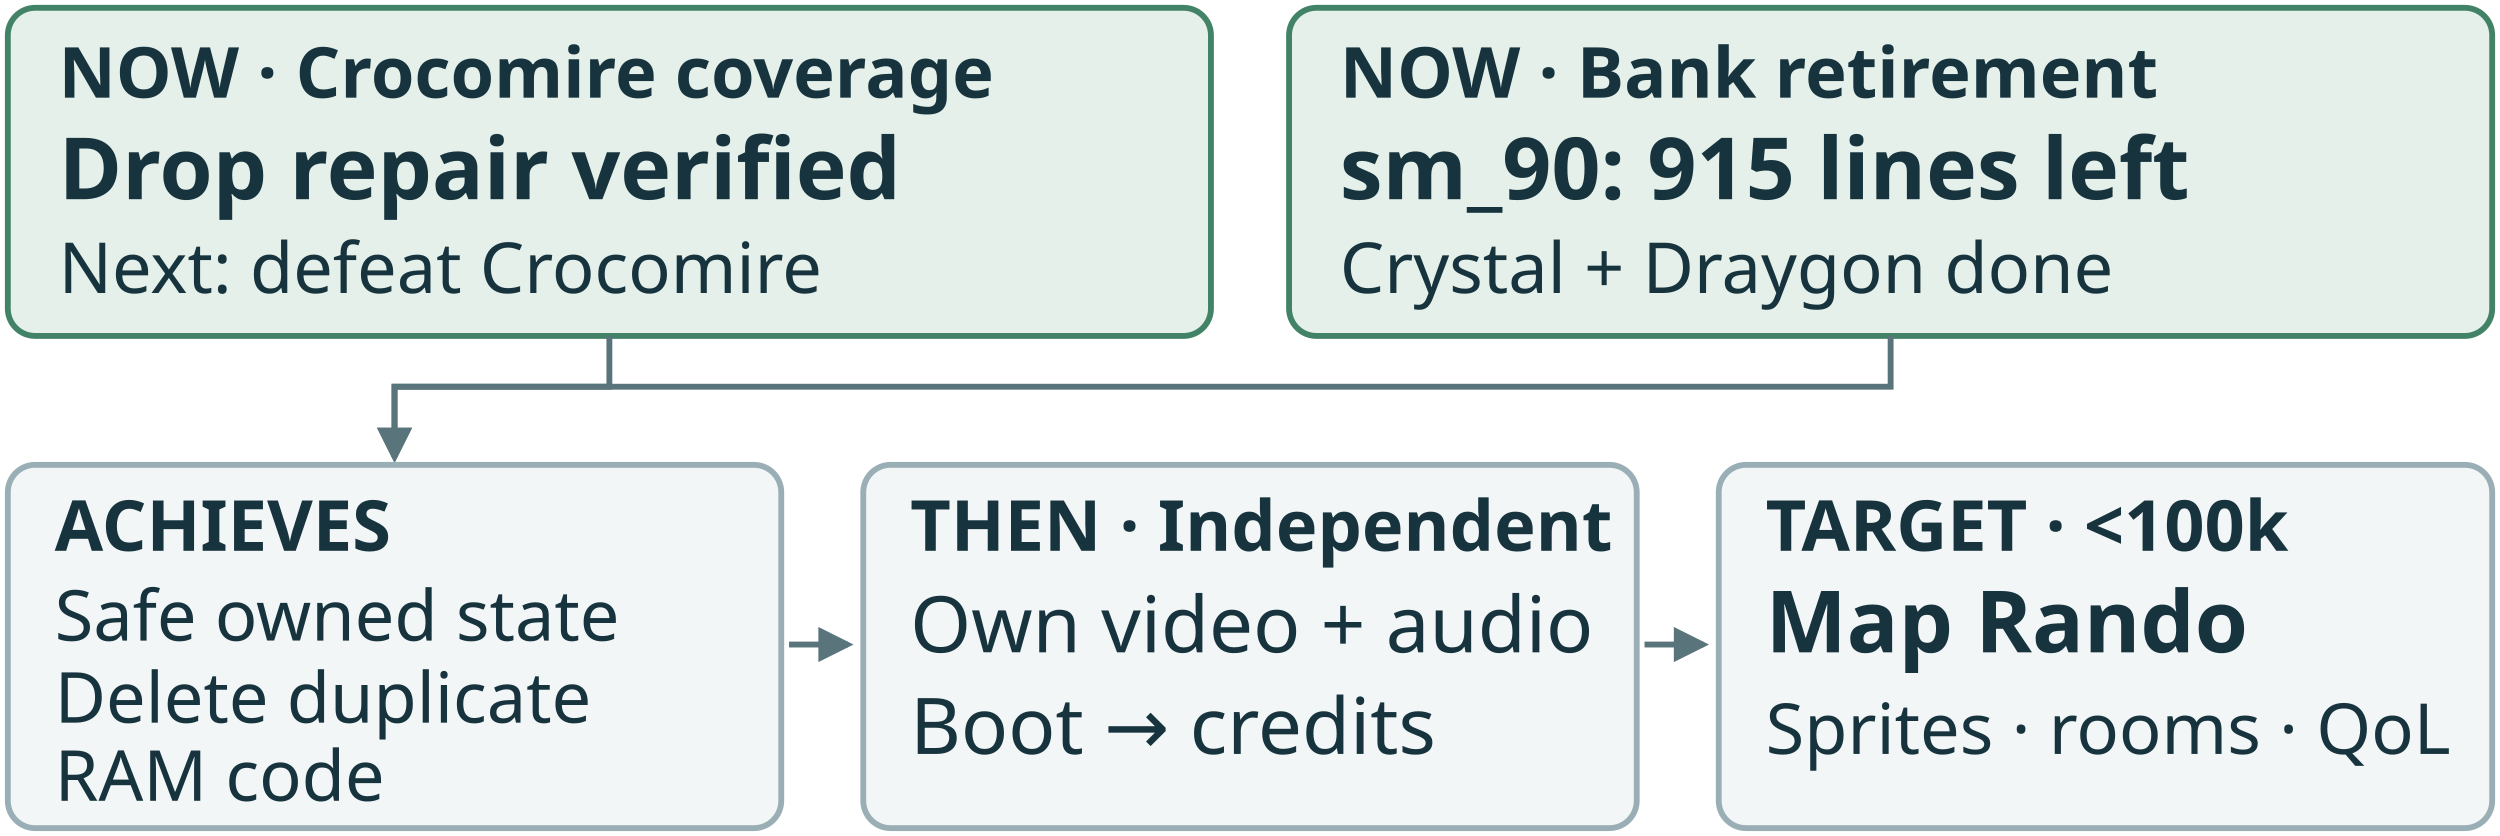
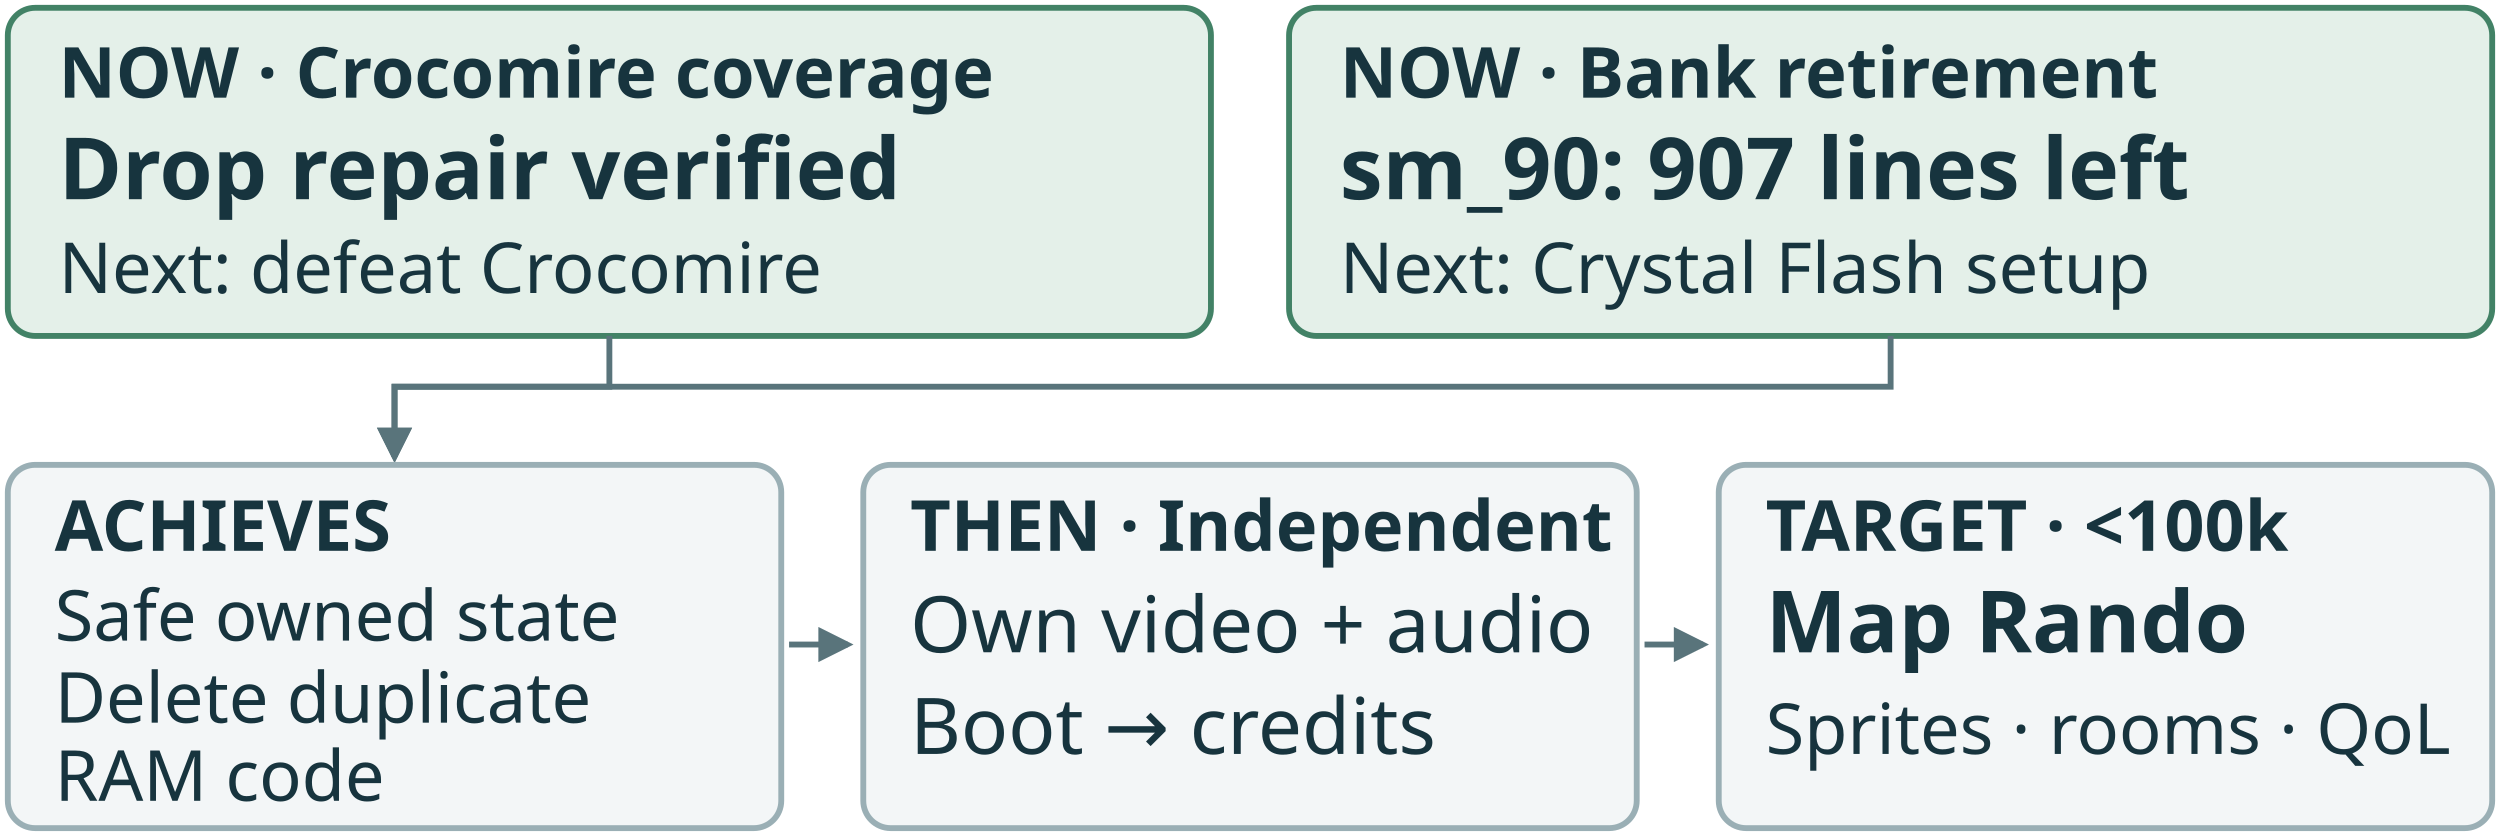
<svg xmlns="http://www.w3.org/2000/svg" width="640" height="214" viewBox="0 0 640 214" role="img" aria-labelledby="title description">
  <defs>
    <marker id="arrow" markerWidth="6" markerHeight="6" refX="5" refY="3" orient="auto">
      <path d="M0 0L6 3L0 6" fill="#59747b" />
    </marker>
  </defs>
  <style>text{font-family:system-ui,Segoe UI,sans-serif;fill:#17343e} .tag{font-size:18px;font-weight:650}.name{font-size:22px;font-weight:650}.note{font-size:20px}.small{font-size:18px}.now{fill:#e4f0e9;stroke:#428266}.done{fill:#bde8c7;stroke:#237343}.later{fill:#f3f6f7;stroke:#9aafb5}rect{stroke-width:1.5}path.link{fill:none;stroke:#59747b;stroke-width:1.5;marker-end:url(#arrow)}</style>
  <g aria-label="Now: Crocomire defeat coverage; drop repair complete">
    <rect class="now" x="2" y="2" width="308" height="84" rx="7" />
    <text x="15" y="25" class="tag">NOW · Crocomire coverage</text>
    <text x="15" y="51" class="name">Drop repair verified</text>
    <text x="15" y="75" class="small">Next: defeat Crocomire</text>
  </g>
-   <g aria-label="Now: remaining sm_90 retirement; Crystal Flash and Draygon complete">
+   <g aria-label="Now: Crystal Flash setup and remaining sm_90 retirement; completion hooks removed">
    <rect class="now" x="330" y="2" width="308" height="84" rx="7" />
    <text x="343" y="25" class="tag">NOW · Bank retirement</text>
-     <text x="343" y="51" class="name">sm_90: 915 lines left</text>
-     <text x="343" y="75" class="small">Crystal + Draygon done</text>
+     <text x="343" y="51" class="name">sm_90: 907 lines left</text>
+     <text x="343" y="75" class="small">Next: Crystal Flash setup</text>
  </g>
  <path class="link" d="M156 86V99H101V117" />
  <path class="link" d="M484 86V99H101V117" />
  <g aria-label="Achieves: safe owned state with duplicate RAM code deleted">
    <rect class="later" x="2" y="119" width="198" height="93" rx="7" />
    <text x="14" y="141" class="tag">ACHIEVES</text>
    <text x="14" y="164" class="small">Safe owned state</text>
    <text x="14" y="185" class="small">Delete duplicate</text>
    <text x="14" y="205" class="small">RAM code</text>
  </g>
  <path class="link" d="M202 165H217" />
  <g aria-label="Then: independent engine">
    <rect class="later" x="221" y="119" width="198" height="93" rx="7" />
    <text x="233" y="141" class="tag">THEN · Independent</text>
    <text x="233" y="167" class="note">Own video + audio</text>
    <text x="233" y="193" class="note">Boot → credits</text>
  </g>
  <path class="link" d="M421 165H436" />
  <g aria-label="Target: Map Rando engine">
    <rect class="later" x="440" y="119" width="198" height="93" rx="7" />
    <text x="452" y="141" class="tag">TARGET · &lt;100k</text>
    <text x="452" y="167" class="name">Map Rando</text>
    <text x="452" y="193" class="small">Sprites · rooms · QoL</text>
  </g>
</svg>
